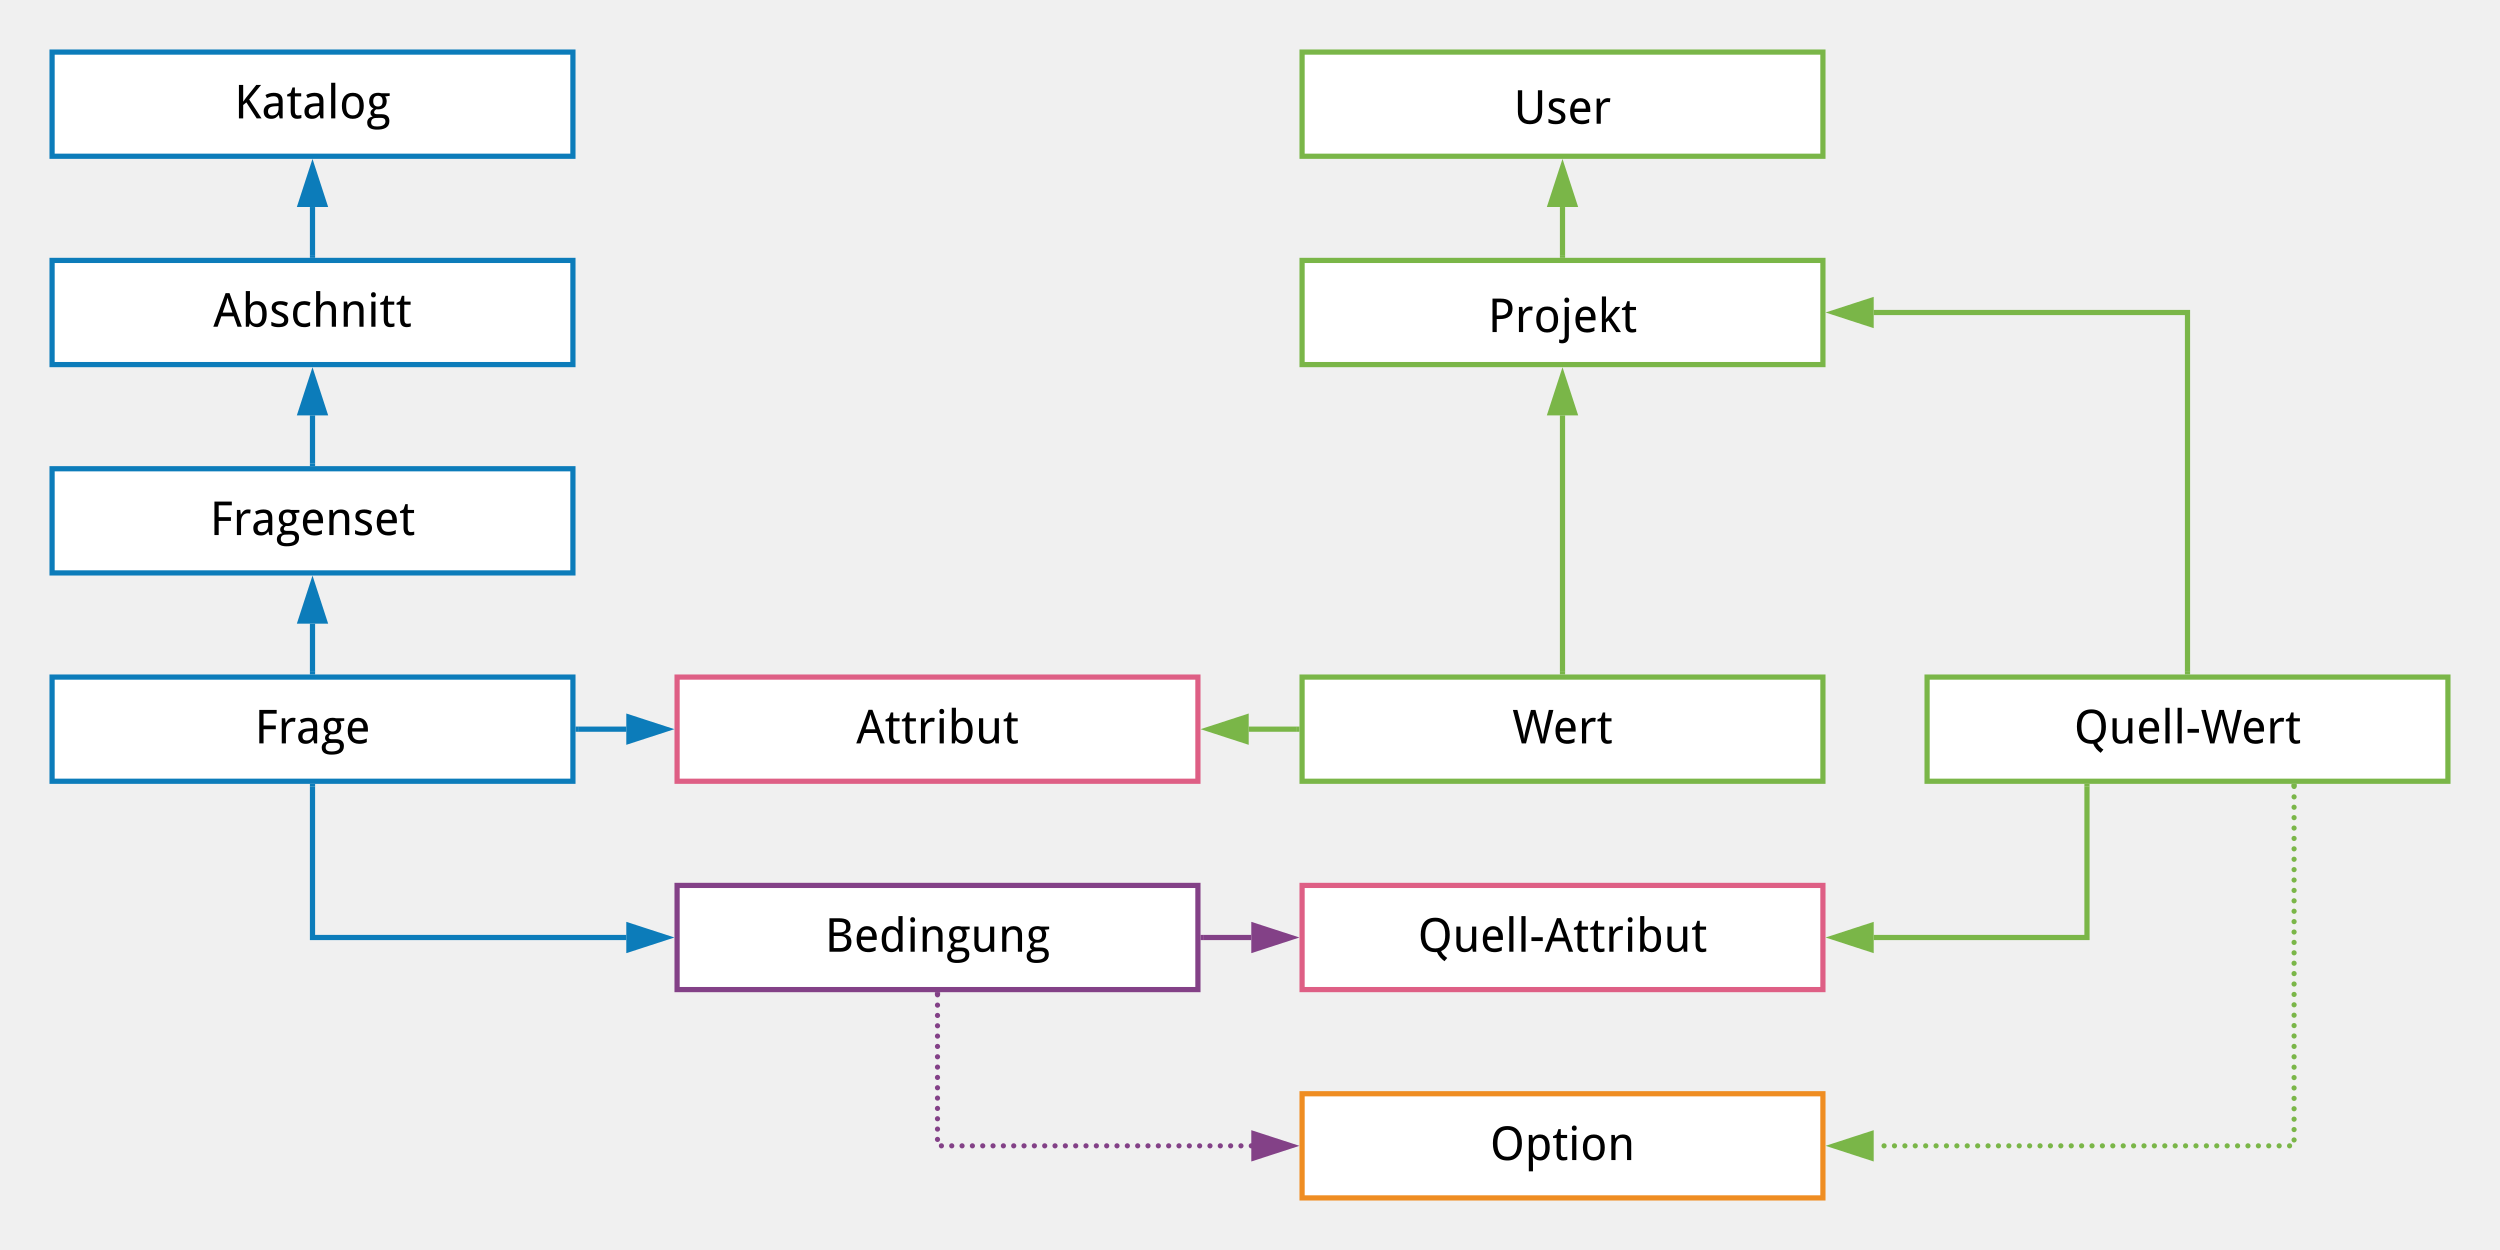
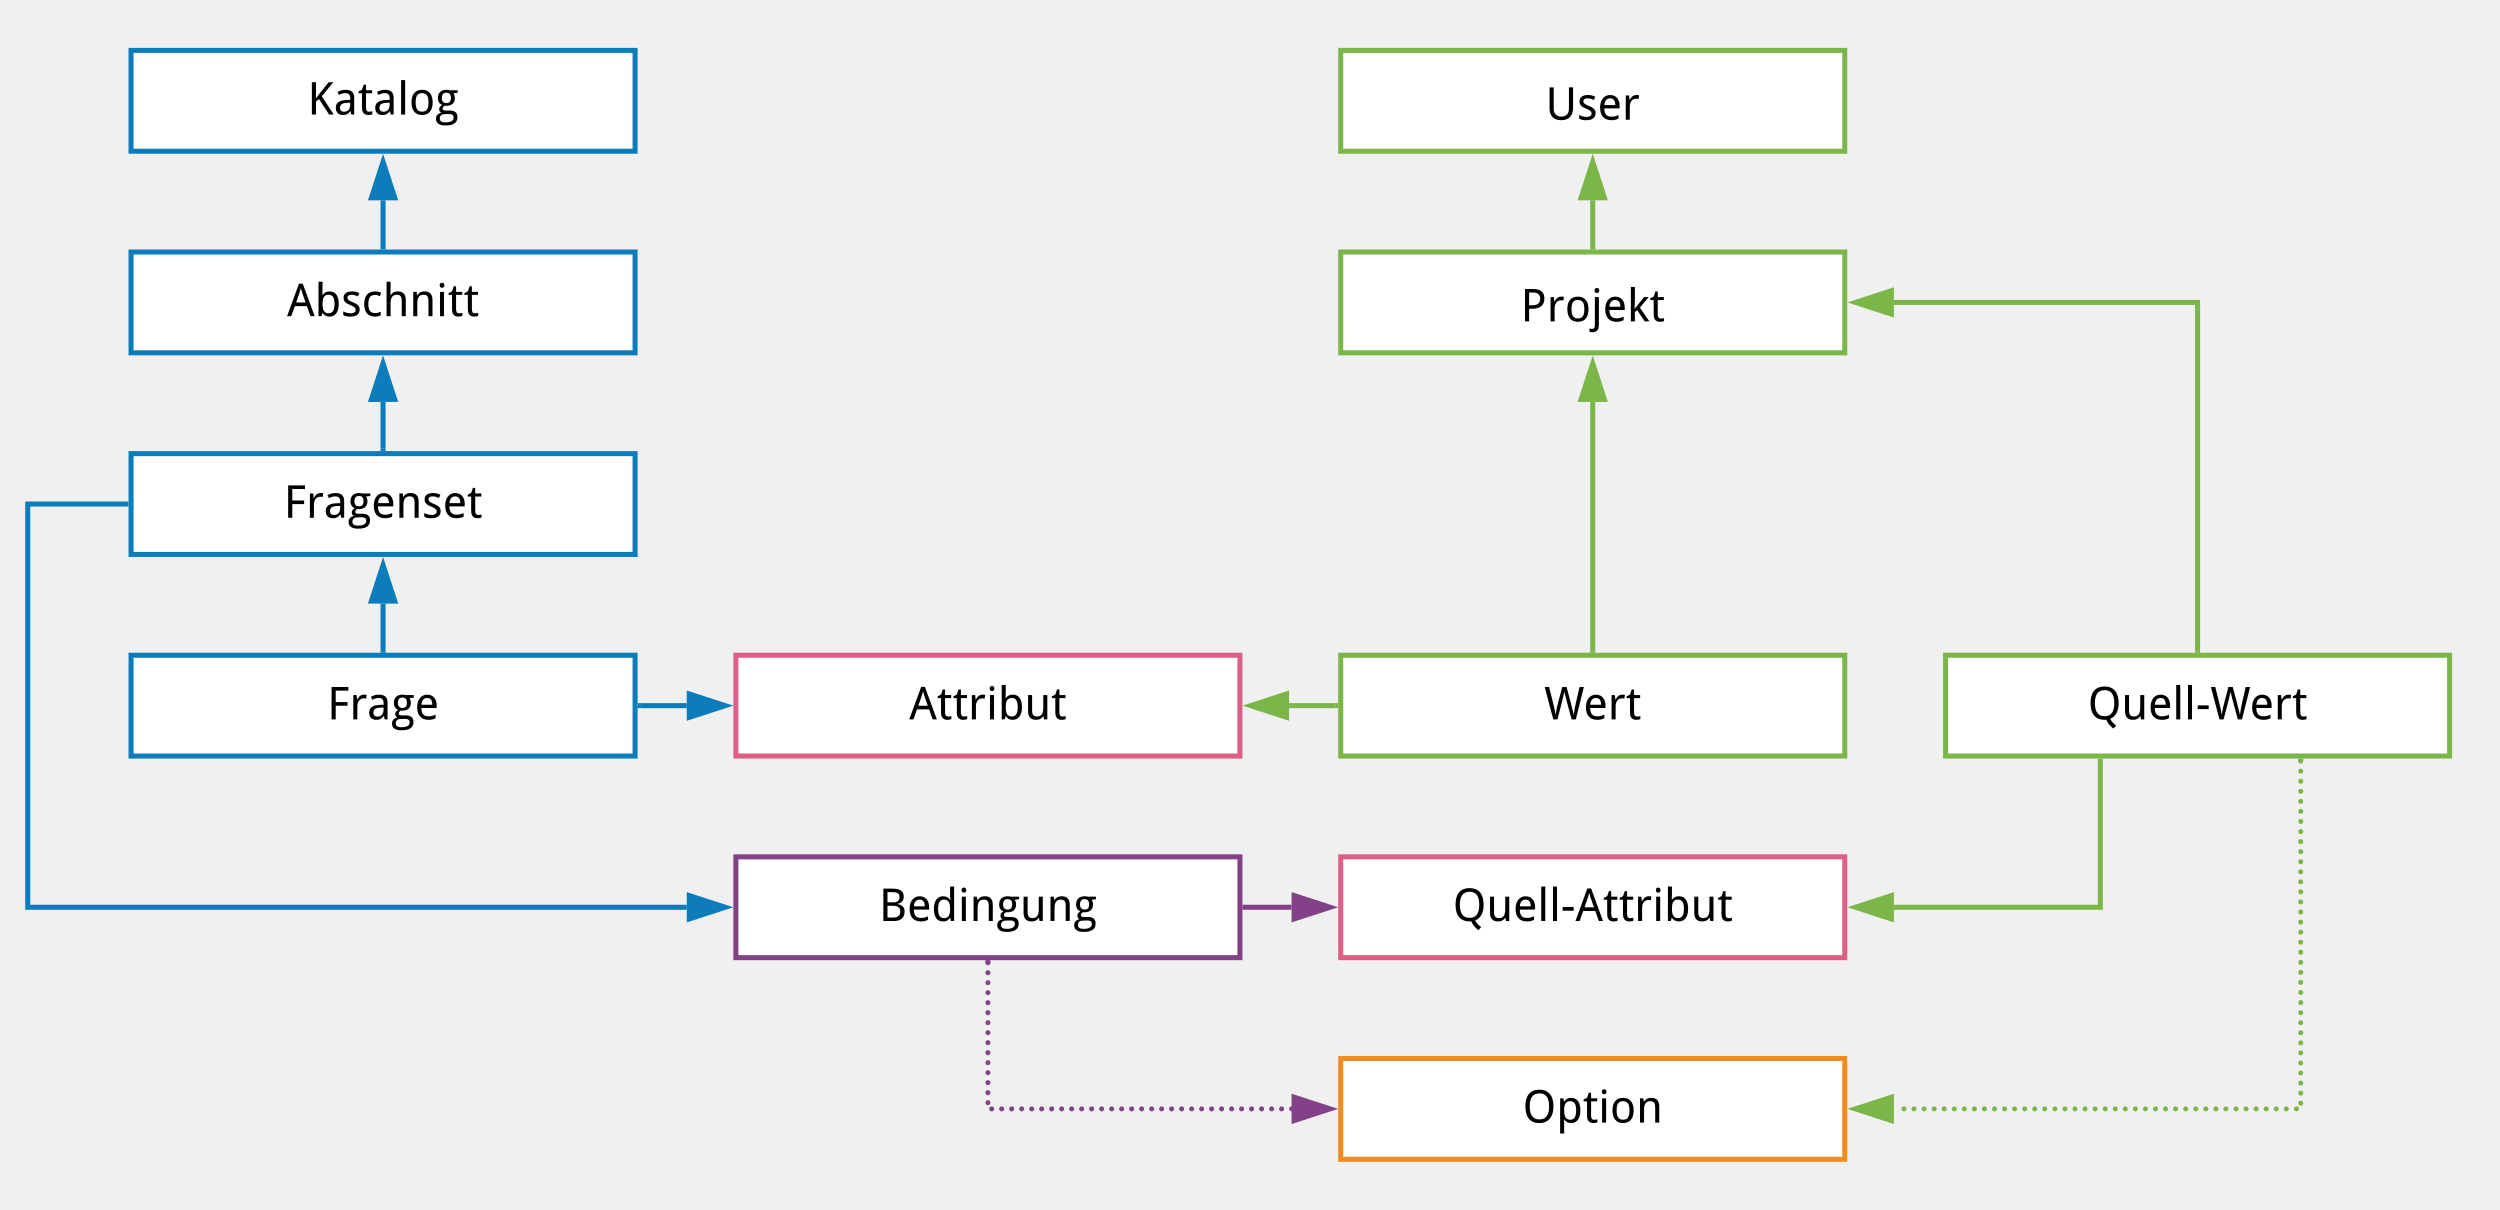
- <svg xmlns="http://www.w3.org/2000/svg" xmlns:ns1="lucid" xmlns:xlink="http://www.w3.org/1999/xlink" width="960" height="480">
-   <g transform="translate(-80 20)" ns1:page-tab-id="0_0">
+ <svg xmlns="http://www.w3.org/2000/svg" xmlns:ns1="lucid" xmlns:xlink="http://www.w3.org/1999/xlink" width="992" height="480">
+   <g transform="translate(-48 20)" ns1:page-tab-id="0_0">
    <path d="M100 0h200v40H100z" stroke="#0c7cba" stroke-width="2" fill="#fff" />
    <use xlink:href="#a" transform="matrix(1,0,0,1,105,5) translate(64.99854 20.45801)" />
    <path d="M100 80h200v40H100z" stroke="#0c7cba" stroke-width="2" fill="#fff" />
    <use xlink:href="#b" transform="matrix(1,0,0,1,105,85) translate(56.9126 20.45801)" />
    <path d="M100 160h200v40H100z" stroke="#0c7cba" stroke-width="2" fill="#fff" />
    <use xlink:href="#c" transform="matrix(1,0,0,1,105,165) translate(55.59424 20.45801)" />
    <path d="M100 240h200v40H100z" stroke="#0c7cba" stroke-width="2" fill="#fff" />
    <use xlink:href="#d" transform="matrix(1,0,0,1,105,245) translate(72.8208 20.45801)" />
    <path d="M340 240h200v40H340z" stroke="#de5f85" stroke-width="2" fill="#fff" />
    <use xlink:href="#e" transform="matrix(1,0,0,1,345,245) translate(63.79883 20.45801)" />
    <path d="M302 260h18.5" stroke="#0c7cba" stroke-width="2" fill="none" />
    <path d="M302.03 261H301v-2h1.03z" fill="#0c7cba" />
    <path d="M335.76 260l-14.26 4.64v-9.28z" stroke="#0c7cba" stroke-width="2" fill="#0c7cba" />
    <path d="M200 78V59.5" stroke="#0c7cba" stroke-width="2" fill="none" />
    <path d="M201 79h-2v-1.03h2z" fill="#0c7cba" />
    <path d="M200 44.24l4.64 14.26h-9.28z" stroke="#0c7cba" stroke-width="2" fill="#0c7cba" />
    <path d="M200 158v-18.5" stroke="#0c7cba" stroke-width="2" fill="none" />
    <path d="M201 159h-2v-1.03h2z" fill="#0c7cba" />
    <path d="M200 124.24l4.64 14.26h-9.28z" stroke="#0c7cba" stroke-width="2" fill="#0c7cba" />
    <path d="M200 238v-18.5" stroke="#0c7cba" stroke-width="2" fill="none" />
    <path d="M201 239h-2v-1.03h2z" fill="#0c7cba" />
    <path d="M200 204.24l4.64 14.26h-9.28z" stroke="#0c7cba" stroke-width="2" fill="#0c7cba" />
    <path d="M580 240h200v40H580z" stroke="#7ab648" stroke-width="2" fill="#fff" />
    <use xlink:href="#f" transform="matrix(1,0,0,1,585,245) translate(75.76953 20.45801)" />
    <path d="M580 80h200v40H580z" stroke="#7ab648" stroke-width="2" fill="#fff" />
    <use xlink:href="#g" transform="matrix(1,0,0,1,585,85) translate(66.36963 22.52051)" />
    <path d="M580 0h200v40H580z" stroke="#7ab648" stroke-width="2" fill="#fff" />
    <use xlink:href="#h" transform="matrix(1,0,0,1,585,5) translate(76.24854 22.52051)" />
    <path d="M578 260h-18.5" stroke="#7ab648" stroke-width="2" fill="none" />
    <path d="M579 261h-1.03v-2H579z" fill="#7ab648" />
    <path d="M544.24 260l14.26-4.64v9.28z" stroke="#7ab648" stroke-width="2" fill="#7ab648" />
    <path d="M680 238v-98.5" stroke="#7ab648" stroke-width="2" fill="none" />
    <path d="M681 239h-2v-1.03h2z" fill="#7ab648" />
    <path d="M680 124.24l4.64 14.26h-9.28z" stroke="#7ab648" stroke-width="2" fill="#7ab648" />
    <path d="M680 78V59.5" stroke="#7ab648" stroke-width="2" fill="none" />
    <path d="M681 79h-2v-1.03h2z" fill="#7ab648" />
    <path d="M680 44.24l4.64 14.26h-9.28z" stroke="#7ab648" stroke-width="2" fill="#7ab648" />
    <path d="M340 320h200v40H340z" stroke="#834187" stroke-width="2" fill="#fff" />
    <use xlink:href="#i" transform="matrix(1,0,0,1,345,325) translate(51.7666 20.45801)" />
-     <path d="M200 282v58h120.5" stroke="#0c7cba" stroke-width="2" fill="none" />
-     <path d="M201 282.03h-2V281h2z" fill="#0c7cba" />
+     <path d="M98 180H59v160h261.5" stroke="#0c7cba" stroke-width="2" fill="none" />
+     <path d="M99 181h-1.03v-2H99z" fill="#0c7cba" />
    <path d="M335.76 340l-14.26 4.64v-9.28z" stroke="#0c7cba" stroke-width="2" fill="#0c7cba" />
    <path d="M542 340h18.5" stroke="#834187" stroke-width="2" fill="none" />
    <path d="M542.03 341H541v-2h1.03z" fill="#834187" />
    <path d="M575.76 340l-14.26 4.64v-9.28z" stroke="#834187" stroke-width="2" fill="#834187" />
    <path d="M580 320h200v40H580z" stroke="#de5f85" stroke-width="2" fill="#fff" />
    <use xlink:href="#j" transform="matrix(1,0,0,1,585,325) translate(39.45752 20.45801)" />
    <path d="M580 400h200v40H580z" stroke="#ef8d22" stroke-width="2" fill="#fff" />
    <use xlink:href="#k" transform="matrix(1,0,0,1,585,405) translate(67.17383 20.45801)" />
    <path d="M441 362c0 .55-.45 1-1 1s-1-.45-1-1 .45-1 1-1 1 .45 1 1zm0 3.97c0 .55-.45 1-1 1s-1-.45-1-1c0-.56.45-1 1-1s1 .44 1 1zm0 3.96c0 .56-.45 1-1 1s-1-.44-1-1c0-.55.45-1 1-1s1 .45 1 1zm0 3.97c0 .55-.45 1-1 1s-1-.45-1-1 .45-1 1-1 1 .45 1 1zm0 3.97c0 .55-.45 1-1 1s-1-.45-1-1c0-.56.45-1 1-1s1 .44 1 1zm0 3.96c0 .56-.45 1-1 1s-1-.44-1-1c0-.55.45-1 1-1s1 .45 1 1zm0 3.97c0 .55-.45 1-1 1s-1-.45-1-1 .45-1 1-1 1 .45 1 1zm0 3.97c0 .55-.45 1-1 1s-1-.45-1-1c0-.56.45-1 1-1s1 .44 1 1zm0 3.96c0 .56-.45 1-1 1s-1-.44-1-1c0-.55.45-1 1-1s1 .45 1 1zm0 3.97c0 .55-.45 1-1 1s-1-.45-1-1 .45-1 1-1 1 .45 1 1zm0 3.97c0 .55-.45 1-1 1s-1-.45-1-1c0-.56.45-1 1-1s1 .44 1 1zm0 3.96c0 .56-.45 1-1 1s-1-.44-1-1c0-.55.45-1 1-1s1 .45 1 1zm0 3.97c0 .55-.45 1-1 1s-1-.45-1-1 .45-1 1-1 1 .45 1 1zm0 3.97c0 .55-.45 1-1 1s-1-.45-1-1c0-.56.45-1 1-1s1 .44 1 1zm0 3.96c0 .56-.45 1-1 1s-1-.44-1-1c0-.55.45-1 1-1s1 .45 1 1zm1.5 2.47c0 .55-.45 1-1 1s-1-.45-1-1 .45-1 1-1 1 .45 1 1zm3.97 0c0 .55-.45 1-1 1-.56 0-1-.45-1-1s.44-1 1-1c.55 0 1 .45 1 1zm3.96 0c0 .55-.45 1-1 1s-1-.45-1-1 .45-1 1-1 1 .45 1 1zm3.97 0c0 .55-.45 1-1 1s-1-.45-1-1 .45-1 1-1 1 .45 1 1zm3.97 0c0 .55-.45 1-1 1-.56 0-1-.45-1-1s.44-1 1-1c.55 0 1 .45 1 1zm3.96 0c0 .55-.45 1-1 1s-1-.45-1-1 .45-1 1-1 1 .45 1 1zm3.97 0c0 .55-.45 1-1 1s-1-.45-1-1 .45-1 1-1 1 .45 1 1zm3.97 0c0 .55-.45 1-1 1-.56 0-1-.45-1-1s.44-1 1-1c.55 0 1 .45 1 1zm3.96 0c0 .55-.45 1-1 1s-1-.45-1-1 .45-1 1-1 1 .45 1 1zm3.97 0c0 .55-.45 1-1 1s-1-.45-1-1 .45-1 1-1 1 .45 1 1zm3.97 0c0 .55-.45 1-1 1-.56 0-1-.45-1-1s.44-1 1-1c.55 0 1 .45 1 1zm3.96 0c0 .55-.45 1-1 1s-1-.45-1-1 .45-1 1-1 1 .45 1 1zm3.97 0c0 .55-.45 1-1 1s-1-.45-1-1 .45-1 1-1 1 .45 1 1zm3.97 0c0 .55-.45 1-1 1-.56 0-1-.45-1-1s.44-1 1-1c.55 0 1 .45 1 1zm3.96 0c0 .55-.45 1-1 1s-1-.45-1-1 .45-1 1-1 1 .45 1 1zm3.97 0c0 .55-.45 1-1 1s-1-.45-1-1 .45-1 1-1 1 .45 1 1zm3.97 0c0 .55-.45 1-1 1-.56 0-1-.45-1-1s.44-1 1-1c.55 0 1 .45 1 1zm3.96 0c0 .55-.45 1-1 1s-1-.45-1-1 .45-1 1-1 1 .45 1 1zm3.97 0c0 .55-.45 1-1 1s-1-.45-1-1 .45-1 1-1 1 .45 1 1zm3.97 0c0 .55-.45 1-1 1-.56 0-1-.45-1-1s.44-1 1-1c.55 0 1 .45 1 1zm3.96 0c0 .55-.45 1-1 1s-1-.45-1-1 .45-1 1-1 1 .45 1 1zm3.97 0c0 .55-.45 1-1 1s-1-.45-1-1 .45-1 1-1 1 .45 1 1zm3.97 0c0 .55-.45 1-1 1-.56 0-1-.45-1-1s.44-1 1-1c.55 0 1 .45 1 1zm3.96 0c0 .55-.45 1-1 1s-1-.45-1-1 .45-1 1-1 1 .45 1 1zm3.97 0c0 .55-.45 1-1 1s-1-.45-1-1 .45-1 1-1 1 .45 1 1zm3.96 0c0 .55-.44 1-1 1-.55 0-1-.45-1-1s.45-1 1-1c.56 0 1 .45 1 1zm3.97 0c0 .55-.45 1-1 1s-1-.45-1-1 .45-1 1-1 1 .45 1 1zm3.97 0c0 .55-.45 1-1 1s-1-.45-1-1 .45-1 1-1 1 .45 1 1zm3.96 0c0 .55-.44 1-1 1-.55 0-1-.45-1-1s.45-1 1-1c.56 0 1 .45 1 1zm3.97 0c0 .55-.45 1-1 1s-1-.45-1-1 .45-1 1-1 1 .45 1 1zm3.97 0c0 .55-.45 1-1 1s-1-.45-1-1 .45-1 1-1 1 .45 1 1z" fill="#834187" />
    <path d="M441 362.03h-2V361h2z" fill="#834187" />
    <path d="M575.76 420l-14.26 4.64v-9.28z" stroke="#834187" stroke-width="2" fill="#834187" />
    <path d="M820 240h200v40H820z" stroke="#7ab648" stroke-width="2" fill="#fff" />
    <use xlink:href="#l" transform="matrix(1,0,0,1,825,245) translate(51.42822 20.45801)" />
    <path d="M881.4 282v58h-81.9" stroke="#7ab648" stroke-width="2" fill="none" />
    <path d="M882.4 282.03h-2V281h2z" fill="#7ab648" />
    <path d="M784.24 340l14.26-4.64v9.28z" stroke="#7ab648" stroke-width="2" fill="#7ab648" />
    <path d="M920 238V100H799.5" stroke="#7ab648" stroke-width="2" fill="none" />
    <path d="M921 239h-2v-1.03h2z" fill="#7ab648" />
    <path d="M784.24 100l14.26-4.64v9.28z" stroke="#7ab648" stroke-width="2" fill="#7ab648" />
    <path d="M961.93 282c0 .55-.45 1-1 1-.56 0-1-.45-1-1s.44-1 1-1c.55 0 1 .45 1 1zm0 4c0 .54-.45 1-1 1-.56 0-1-.46-1-1 0-.56.44-1 1-1 .55 0 1 .44 1 1zm0 3.98c0 .56-.45 1-1 1-.56 0-1-.44-1-1 0-.55.44-1 1-1 .55 0 1 .45 1 1zm0 4c0 .55-.45 1-1 1-.56 0-1-.45-1-1 0-.56.44-1 1-1 .55 0 1 .44 1 1zm0 4c0 .54-.45 1-1 1-.56 0-1-.46-1-1 0-.56.44-1 1-1 .55 0 1 .44 1 1zm0 3.98c0 .55-.45 1-1 1-.56 0-1-.45-1-1s.44-1 1-1c.55 0 1 .45 1 1zm0 4c0 .55-.45 1-1 1-.56 0-1-.45-1-1 0-.56.44-1 1-1 .55 0 1 .44 1 1zm0 4c0 .54-.45 1-1 1-.56 0-1-.46-1-1 0-.57.44-1 1-1 .55 0 1 .43 1 1zm0 3.98c0 .55-.45 1-1 1-.56 0-1-.45-1-1s.44-1 1-1c.55 0 1 .45 1 1zm0 4c0 .54-.45 1-1 1-.56 0-1-.46-1-1 0-.56.44-1 1-1 .55 0 1 .44 1 1zm0 3.98c0 .56-.45 1-1 1-.56 0-1-.44-1-1 0-.55.44-1 1-1 .55 0 1 .45 1 1zm0 4c0 .55-.45 1-1 1-.56 0-1-.45-1-1 0-.56.44-1 1-1 .55 0 1 .44 1 1zm0 4c0 .54-.45 1-1 1-.56 0-1-.46-1-1 0-.56.44-1 1-1 .55 0 1 .44 1 1zm0 3.98c0 .55-.45 1-1 1-.56 0-1-.45-1-1s.44-1 1-1c.55 0 1 .45 1 1zm0 4c0 .54-.45 1-1 1-.56 0-1-.46-1-1 0-.56.44-1 1-1 .55 0 1 .44 1 1zm0 3.98c0 .56-.45 1-1 1-.56 0-1-.44-1-1 0-.55.44-1 1-1 .55 0 1 .45 1 1zm0 4c0 .55-.45 1-1 1-.56 0-1-.45-1-1 0-.56.44-1 1-1 .55 0 1 .44 1 1zm0 4c0 .54-.45 1-1 1-.56 0-1-.46-1-1 0-.56.44-1 1-1 .55 0 1 .44 1 1zm0 3.98c0 .55-.45 1-1 1-.56 0-1-.45-1-1s.44-1 1-1c.55 0 1 .45 1 1zm0 4c0 .55-.45 1-1 1-.56 0-1-.45-1-1 0-.56.44-1 1-1 .55 0 1 .44 1 1zm0 4c0 .54-.45 1-1 1-.56 0-1-.46-1-1 0-.57.44-1 1-1 .55 0 1 .43 1 1zm0 3.98c0 .55-.45 1-1 1-.56 0-1-.45-1-1s.44-1 1-1c.55 0 1 .45 1 1zm0 4c0 .54-.45 1-1 1-.56 0-1-.46-1-1 0-.56.44-1 1-1 .55 0 1 .44 1 1zm0 3.98c0 .56-.45 1-1 1-.56 0-1-.44-1-1 0-.55.44-1 1-1 .55 0 1 .45 1 1zm0 4c0 .55-.45 1-1 1-.56 0-1-.45-1-1 0-.56.44-1 1-1 .55 0 1 .44 1 1zm0 4c0 .54-.45 1-1 1-.56 0-1-.46-1-1 0-.56.44-1 1-1 .55 0 1 .44 1 1zm0 3.98c0 .55-.45 1-1 1-.56 0-1-.45-1-1s.44-1 1-1c.55 0 1 .45 1 1zm0 4c0 .55-.45 1-1 1-.56 0-1-.45-1-1 0-.56.44-1 1-1 .55 0 1 .44 1 1zm0 4c0 .54-.45 1-1 1-.56 0-1-.46-1-1 0-.57.44-1 1-1 .55 0 1 .43 1 1zm0 3.98c0 .55-.45 1-1 1-.56 0-1-.45-1-1s.44-1 1-1c.55 0 1 .45 1 1zm0 4c0 .54-.45 1-1 1-.56 0-1-.46-1-1 0-.56.44-1 1-1 .55 0 1 .44 1 1zm0 3.98c0 .55-.45 1-1 1-.56 0-1-.45-1-1s.44-1 1-1c.55 0 1 .45 1 1zm0 4c0 .55-.45 1-1 1-.56 0-1-.45-1-1 0-.56.44-1 1-1 .55 0 1 .44 1 1zm0 4c0 .54-.45 1-1 1-.56 0-1-.46-1-1 0-.57.44-1 1-1 .55 0 1 .43 1 1zm0 3.98c0 .55-.45 1-1 1-.56 0-1-.45-1-1s.44-1 1-1c.55 0 1 .45 1 1zM960.2 420c0 .55-.45 1-1 1-.56 0-1-.45-1-1s.44-1 1-1c.55 0 1 .45 1 1zm-4 0c0 .55-.45 1-1 1s-1-.45-1-1 .45-1 1-1 1 .45 1 1zm-4 0c0 .55-.44 1-1 1-.54 0-1-.45-1-1s.46-1 1-1c.56 0 1 .45 1 1zm-3.98 0c0 .55-.45 1-1 1s-1-.45-1-1 .45-1 1-1 1 .45 1 1zm-4 0c0 .55-.44 1-1 1-.55 0-1-.45-1-1s.45-1 1-1c.56 0 1 .45 1 1zm-4 0c0 .55-.43 1-1 1-.54 0-1-.45-1-1s.46-1 1-1c.57 0 1 .45 1 1zm-3.98 0c0 .55-.45 1-1 1s-1-.45-1-1 .45-1 1-1 1 .45 1 1zm-4 0c0 .55-.44 1-1 1-.54 0-1-.45-1-1s.46-1 1-1c.56 0 1 .45 1 1zm-3.98 0c0 .55-.45 1-1 1-.56 0-1-.45-1-1s.44-1 1-1c.55 0 1 .45 1 1zm-4 0c0 .55-.44 1-1 1-.55 0-1-.45-1-1s.45-1 1-1c.56 0 1 .45 1 1zm-4 0c0 .55-.44 1-1 1-.54 0-1-.45-1-1s.46-1 1-1c.56 0 1 .45 1 1zm-3.98 0c0 .55-.45 1-1 1s-1-.45-1-1 .45-1 1-1 1 .45 1 1zm-4 0c0 .55-.44 1-1 1-.55 0-1-.45-1-1s.45-1 1-1c.56 0 1 .45 1 1zm-4 0c0 .55-.43 1-1 1-.54 0-1-.45-1-1s.46-1 1-1c.57 0 1 .45 1 1zm-3.98 0c0 .55-.45 1-1 1s-1-.45-1-1 .45-1 1-1 1 .45 1 1zm-4 0c0 .55-.44 1-1 1-.54 0-1-.45-1-1s.46-1 1-1c.56 0 1 .45 1 1zm-3.98 0c0 .55-.45 1-1 1s-1-.45-1-1 .45-1 1-1 1 .45 1 1zm-4 0c0 .55-.44 1-1 1-.55 0-1-.45-1-1s.45-1 1-1c.56 0 1 .45 1 1zm-4 0c0 .55-.43 1-1 1-.54 0-1-.45-1-1s.46-1 1-1c.57 0 1 .45 1 1zm-3.98 0c0 .55-.45 1-1 1s-1-.45-1-1 .45-1 1-1 1 .45 1 1zm-4 0c0 .55-.44 1-1 1-.54 0-1-.45-1-1s.46-1 1-1c.56 0 1 .45 1 1zm-3.98 0c0 .55-.45 1-1 1-.56 0-1-.45-1-1s.44-1 1-1c.55 0 1 .45 1 1zm-4 0c0 .55-.44 1-1 1-.55 0-1-.45-1-1s.45-1 1-1c.56 0 1 .45 1 1zm-4 0c0 .55-.44 1-1 1-.54 0-1-.45-1-1s.46-1 1-1c.56 0 1 .45 1 1zm-3.98 0c0 .55-.45 1-1 1s-1-.45-1-1 .45-1 1-1 1 .45 1 1zm-4 0c0 .55-.44 1-1 1-.55 0-1-.45-1-1s.45-1 1-1c.56 0 1 .45 1 1zm-4 0c0 .55-.43 1-1 1-.54 0-1-.45-1-1s.46-1 1-1c.57 0 1 .45 1 1zm-3.98 0c0 .55-.45 1-1 1s-1-.45-1-1 .45-1 1-1 1 .45 1 1zm-4 0c0 .55-.44 1-1 1-.54 0-1-.45-1-1s.46-1 1-1c.56 0 1 .45 1 1zm-3.98 0c0 .55-.45 1-1 1s-1-.45-1-1 .45-1 1-1 1 .45 1 1zm-4 0c0 .55-.44 1-1 1-.55 0-1-.45-1-1s.45-1 1-1c.56 0 1 .45 1 1zm-4 0c0 .55-.43 1-1 1-.54 0-1-.45-1-1s.46-1 1-1c.57 0 1 .45 1 1zm-3.98 0c0 .55-.45 1-1 1s-1-.45-1-1 .45-1 1-1 1 .45 1 1zm-4 0c0 .55-.44 1-1 1-.54 0-1-.45-1-1s.46-1 1-1c.56 0 1 .45 1 1zm-3.98 0c0 .55-.45 1-1 1-.56 0-1-.45-1-1s.44-1 1-1c.55 0 1 .45 1 1zm-4 0c0 .55-.44 1-1 1-.55 0-1-.45-1-1s.45-1 1-1c.56 0 1 .45 1 1zm-4 0c0 .55-.44 1-1 1-.54 0-1-.45-1-1s.46-1 1-1c.56 0 1 .45 1 1zm-3.98 0c0 .55-.45 1-1 1s-1-.45-1-1 .45-1 1-1 1 .45 1 1zm-4 0c0 .55-.44 1-1 1-.55 0-1-.45-1-1s.45-1 1-1c.56 0 1 .45 1 1zm-4 0c0 .55-.43 1-1 1-.54 0-1-.45-1-1s.46-1 1-1c.57 0 1 .45 1 1z" fill="#7ab648" />
    <path d="M961.93 282.03h-2V281h2z" fill="#7ab648" />
    <path d="M784.24 420l14.26-4.64v9.28z" stroke="#7ab648" stroke-width="2" fill="#7ab648" />
    <defs>
      <path d="M1186 0H975L524-698 385-584V0H199v-1462h186v731l121-168 452-563h209L647-825" id="m" />
      <path d="M528-1118c261 0 396 106 396 366V0H793l-37-152h-8C675-50 588 23 412 20 205 16 94-97 94-307c0-109 39-193 116-252s194-91 351-96l184-7c13-190-36-305-217-305-119 0-209 41-292 82l-64-137c93-49 217-96 356-96zM283-305c0 117 66 178 176 178 189 0 281-117 284-311v-99c-222 12-460-2-460 232" id="n" />
      <path d="M371-324c1 116 27 195 135 195 53 0 108-9 149-21v138C608 8 544 19 477 20c-210 0-290-128-289-344v-637H33v-81l155-78 78-230h105v252h276v137H371v637" id="o" />
      <path d="M356 0H174v-1556h182V0" id="p" />
      <path d="M113-551c0-340 147-567 481-567 325 0 475 233 475 567 0 342-147 571-481 571-325 0-475-235-475-571zm477-416c-231 0-289 166-289 416s60 420 291 420 289-170 289-420c0-251-60-416-291-416" id="q" />
      <path d="M514-1118c47 0 108 8 143 20h363v113l-197 27c38 48 67 125 66 213-4 257-181 374-455 348-45 28-94 61-94 131 0 77 74 84 152 84h176c211 2 338 93 338 297 0 293-238 377-543 377-242 0-426-75-426-306C37 22 143-50 276-84c-52-23-98-81-96-154 3-105 57-142 133-192-112-51-190-152-190-309 0-250 139-376 391-379zM424-18c-132 0-215 62-215 198 0 137 110 174 254 174 124 0 217-20 279-58s92-93 92-165C834-67 606-18 424-18zm82-969c-142 0-205 90-205 242 0 146 68 227 207 227 142 0 203-80 203-230 0-154-61-239-205-239" id="r" />
      <g id="a">
        <use transform="matrix(0.008789062,0,0,0.008789062,0,0)" xlink:href="#m" />
        <use transform="matrix(0.008789062,0,0,0.008789062,10.42383,0)" xlink:href="#n" />
        <use transform="matrix(0.008789062,0,0,0.008789062,19.97754,0)" xlink:href="#o" />
        <use transform="matrix(0.008789062,0,0,0.008789062,26.07715,0)" xlink:href="#n" />
        <use transform="matrix(0.008789062,0,0,0.008789062,35.63086,0)" xlink:href="#p" />
        <use transform="matrix(0.008789062,0,0,0.008789062,40.28906,0)" xlink:href="#q" />
        <use transform="matrix(0.008789062,0,0,0.008789062,50.67773,0)" xlink:href="#r" />
      </g>
      <path d="M1055 0L895-453H350L188 0H0l537-1468h170L1245 0h-190zM836-618c-73-216-155-421-215-650-57 231-141 432-211 650h426" id="s" />
      <path d="M356-954c63-96 155-164 314-164 308 0 417 247 417 567 0 259-75 450-246 535-51 25-108 36-171 36-155-1-249-68-314-159h-12L307 0H174v-1556h182c-2 202 5 412-8 602h8zm0 403c1 237 46 421 281 420 90 0 153-39 199-109 81-124 82-503 0-624-45-67-110-103-201-103-236 0-279 179-279 416" id="t" />
      <path d="M481-967c-140-5-232 63-189 190 66 110 246 141 360 208 97 57 179 119 179 268C831-65 655 18 414 20 275 21 175-1 90-49v-166c89 44 194 82 324 86 154 5 272-60 229-214-87-145-336-165-454-283-49-49-83-106-83-201 0-211 164-288 381-291 135-2 236 33 330 76l-63 147c-79-33-167-68-273-72" id="u" />
      <path d="M860-39C784 1 712 22 594 20c-333-6-481-218-481-563 0-354 148-568 489-575 100-2 211 26 277 59l-54 154c-63-26-137-53-223-53-235 0-301 158-301 413 0 251 67 400 293 406 107 3 193-30 266-62v162" id="v" />
      <path d="M674-1118c257 0 369 132 368 401V0H860v-707c-1-164-59-259-217-260-230-2-287 167-287 398V0H174v-1556h182c-2 202 6 416-8 606h10c61-100 160-168 316-168" id="w" />
      <path d="M674-1118c257 0 369 132 368 401V0H860v-707c-1-164-59-259-217-260-230-2-287 167-287 398V0H174v-1098h148l26 148h10c61-100 160-168 316-168" id="x" />
      <path d="M356 0H174v-1098h182V0zm-90-1280c-65 0-106-43-106-115 0-74 40-114 106-114 70 0 105 42 107 114 2 71-44 115-107 115" id="y" />
      <g id="b">
        <use transform="matrix(0.008789062,0,0,0.008789062,0,0)" xlink:href="#s" />
        <use transform="matrix(0.008789062,0,0,0.008789062,10.94238,0)" xlink:href="#t" />
        <use transform="matrix(0.008789062,0,0,0.008789062,21.48926,0)" xlink:href="#u" />
        <use transform="matrix(0.008789062,0,0,0.008789062,29.61035,0)" xlink:href="#v" />
        <use transform="matrix(0.008789062,0,0,0.008789062,37.94238,0)" xlink:href="#w" />
        <use transform="matrix(0.008789062,0,0,0.008789062,48.54199,0)" xlink:href="#x" />
        <use transform="matrix(0.008789062,0,0,0.008789062,59.1416,0)" xlink:href="#y" />
        <use transform="matrix(0.008789062,0,0,0.008789062,63.7998,0)" xlink:href="#o" />
        <use transform="matrix(0.008789062,0,0,0.008789062,70.0752,0)" xlink:href="#o" />
      </g>
      <path d="M385 0H199v-1462h759v164H385v516h535v164H385V0" id="z" />
      <path d="M352-897c71-121 155-243 362-219 24 3 45 5 62 8l-24 168c-258-57-396 105-396 348V0H174v-1098h148l22 201h8" id="A" />
      <path d="M944-53C850-7 748 24 608 20c-333-9-495-220-495-561 0-264 92-451 269-538 104-51 258-51 363-3 158 72 246 228 248 455v113H301c6 236 86 371 309 375 139 2 240-31 334-76v162zM797-662c-2-176-59-305-234-305-171 0-246 129-258 305h492" id="B" />
      <g id="c">
        <use transform="matrix(0.008789062,0,0,0.008789062,0,0)" xlink:href="#z" />
        <use transform="matrix(0.008789062,0,0,0.008789062,8.841797,0)" xlink:href="#A" />
        <use transform="matrix(0.008789062,0,0,0.008789062,15.84668,0)" xlink:href="#n" />
        <use transform="matrix(0.008789062,0,0,0.008789062,25.40039,0)" xlink:href="#r" />
        <use transform="matrix(0.008789062,0,0,0.008789062,34.72559,0)" xlink:href="#B" />
        <use transform="matrix(0.008789062,0,0,0.008789062,44.3584,0)" xlink:href="#x" />
        <use transform="matrix(0.008789062,0,0,0.008789062,54.95801,0)" xlink:href="#u" />
        <use transform="matrix(0.008789062,0,0,0.008789062,63.0791,0)" xlink:href="#B" />
        <use transform="matrix(0.008789062,0,0,0.008789062,72.71191,0)" xlink:href="#o" />
      </g>
      <g id="d">
        <use transform="matrix(0.008789062,0,0,0.008789062,0,0)" xlink:href="#z" />
        <use transform="matrix(0.008789062,0,0,0.008789062,8.841797,0)" xlink:href="#A" />
        <use transform="matrix(0.008789062,0,0,0.008789062,15.84668,0)" xlink:href="#n" />
        <use transform="matrix(0.008789062,0,0,0.008789062,25.40039,0)" xlink:href="#r" />
        <use transform="matrix(0.008789062,0,0,0.008789062,34.72559,0)" xlink:href="#B" />
      </g>
      <path d="M563-131c230 1 287-166 287-397v-570h182V0H885l-27-147h-10C788-46 687 18 532 20c-259 3-368-141-368-401v-717h182v707c0 164 60 259 217 260" id="C" />
      <g id="e">
        <use transform="matrix(0.008789062,0,0,0.008789062,0,0)" xlink:href="#s" />
        <use transform="matrix(0.008789062,0,0,0.008789062,10.94238,0)" xlink:href="#o" />
        <use transform="matrix(0.008789062,0,0,0.008789062,17.21777,0)" xlink:href="#o" />
        <use transform="matrix(0.008789062,0,0,0.008789062,23.31738,0)" xlink:href="#A" />
        <use transform="matrix(0.008789062,0,0,0.008789062,30.49805,0)" xlink:href="#y" />
        <use transform="matrix(0.008789062,0,0,0.008789062,35.15625,0)" xlink:href="#t" />
        <use transform="matrix(0.008789062,0,0,0.008789062,45.70312,0)" xlink:href="#C" />
        <use transform="matrix(0.008789062,0,0,0.008789062,56.30273,0)" xlink:href="#o" />
      </g>
      <path d="M809-1462h197c102 393 215 775 308 1176 6 31 11 60 15 85 56-451 176-840 262-1261h199L1423 0h-188c-109-417-232-820-328-1251C818-820 697-417 594 0H406L20-1462h197c81 329 169 652 245 984 20 88 34 185 46 277 65-455 201-841 301-1261" id="D" />
      <g id="f">
        <use transform="matrix(0.008789062,0,0,0.008789062,0,0)" xlink:href="#D" />
        <use transform="matrix(0.008789062,0,0,0.008789062,15.54785,0)" xlink:href="#B" />
        <use transform="matrix(0.008789062,0,0,0.008789062,25.18066,0)" xlink:href="#A" />
        <use transform="matrix(0.008789062,0,0,0.008789062,32.36133,0)" xlink:href="#o" />
      </g>
      <path d="M561-1462c316 1 514 118 514 428 0 320-205 463-540 465H385V0H199v-1462h362zm322 438c-3-205-121-279-338-279H385v576h129c227 2 372-71 369-297" id="E" />
      <path d="M356 158c-1 205-86 331-290 334-58 0-97-8-134-25V319c35 13 67 21 115 21 98-1 127-68 127-170v-1268h182V158zm-90-1438c-65 0-106-43-106-115 0-74 40-114 106-114 70 0 105 42 107 114 2 71-44 115-107 115" id="F" />
      <path d="M342-567c141-179 285-354 428-531h211L580-623 1008 0H799L463-504l-109 82V0H174v-1556h180c-3 332 10 680-16 989h4" id="G" />
      <g id="g">
        <use transform="matrix(0.008789062,0,0,0.008789062,0,0)" xlink:href="#E" />
        <use transform="matrix(0.008789062,0,0,0.008789062,10.37109,0)" xlink:href="#A" />
        <use transform="matrix(0.008789062,0,0,0.008789062,17.55176,0)" xlink:href="#q" />
        <use transform="matrix(0.008789062,0,0,0.008789062,27.94043,0)" xlink:href="#F" />
        <use transform="matrix(0.008789062,0,0,0.008789062,32.59863,0)" xlink:href="#B" />
        <use transform="matrix(0.008789062,0,0,0.008789062,42.23145,0)" xlink:href="#G" />
        <use transform="matrix(0.008789062,0,0,0.008789062,51.16113,0)" xlink:href="#o" />
      </g>
      <path d="M719-143c233-2 340-141 340-369v-952h186v948c-10 341-189 536-536 536-344 0-525-198-525-540v-942h187v952c0 232 114 369 348 367" id="H" />
      <g id="h">
        <use transform="matrix(0.008789062,0,0,0.008789062,0,0)" xlink:href="#H" />
        <use transform="matrix(0.008789062,0,0,0.008789062,12.56836,0)" xlink:href="#u" />
        <use transform="matrix(0.008789062,0,0,0.008789062,20.68945,0)" xlink:href="#B" />
        <use transform="matrix(0.008789062,0,0,0.008789062,30.32227,0)" xlink:href="#A" />
      </g>
      <path d="M1159-424C1155-137 974 0 684 0H199v-1462h399c301 1 525 71 520 370-3 192-118 289-291 316v10c191 33 335 117 332 342zm-231-655c-4-182-121-224-320-224H385v461h244c185 1 303-55 299-237zm35 647c0-190-127-254-324-254H385v528h266c199 1 312-80 312-274" id="I" />
      <path d="M856-958c-21-183-9-398-12-598h182V0H879l-27-147h-8C781-52 689 20 530 20c-307 0-417-246-417-567 0-260 76-450 247-535 51-25 108-36 170-36 155 1 249 69 314 160h12zm-12 452c5-254-32-463-281-461-90 0-153 39-199 109-81 124-82 504 0 624 45 66 110 103 201 103 222 0 275-157 279-375" id="J" />
      <g id="i">
        <use transform="matrix(0.008789062,0,0,0.008789062,0,0)" xlink:href="#I" />
        <use transform="matrix(0.008789062,0,0,0.008789062,11.17969,0)" xlink:href="#B" />
        <use transform="matrix(0.008789062,0,0,0.008789062,20.8125,0)" xlink:href="#J" />
        <use transform="matrix(0.008789062,0,0,0.008789062,31.35937,0)" xlink:href="#y" />
        <use transform="matrix(0.008789062,0,0,0.008789062,36.01758,0)" xlink:href="#x" />
        <use transform="matrix(0.008789062,0,0,0.008789062,46.61719,0)" xlink:href="#r" />
        <use transform="matrix(0.008789062,0,0,0.008789062,55.94238,0)" xlink:href="#C" />
        <use transform="matrix(0.008789062,0,0,0.008789062,66.54199,0)" xlink:href="#x" />
        <use transform="matrix(0.008789062,0,0,0.008789062,77.1416,0)" xlink:href="#r" />
      </g>
      <path d="M125-735c0-454 187-750 637-750 442 0 631 305 631 752 0 356-126 601-379 708 59 131 155 219 270 297l-121 142c-136-98-261-229-327-398-499 33-711-273-711-751zm637-586c-333 0-440 248-440 588 0 338 105 590 438 590s436-251 436-590-102-588-434-588" id="K" />
      <path d="M82-465v-168h496v168H82" id="L" />
      <g id="j">
        <use transform="matrix(0.008789062,0,0,0.008789062,0,0)" xlink:href="#K" />
        <use transform="matrix(0.008789062,0,0,0.008789062,13.3418,0)" xlink:href="#C" />
        <use transform="matrix(0.008789062,0,0,0.008789062,23.94141,0)" xlink:href="#B" />
        <use transform="matrix(0.008789062,0,0,0.008789062,33.57422,0)" xlink:href="#p" />
        <use transform="matrix(0.008789062,0,0,0.008789062,38.23242,0)" xlink:href="#p" />
        <use transform="matrix(0.008789062,0,0,0.008789062,42.89062,0)" xlink:href="#L" />
        <use transform="matrix(0.008789062,0,0,0.008789062,48.68262,0)" xlink:href="#s" />
        <use transform="matrix(0.008789062,0,0,0.008789062,59.625,0)" xlink:href="#o" />
        <use transform="matrix(0.008789062,0,0,0.008789062,65.90039,0)" xlink:href="#o" />
        <use transform="matrix(0.008789062,0,0,0.008789062,72,0)" xlink:href="#A" />
        <use transform="matrix(0.008789062,0,0,0.008789062,79.18066,0)" xlink:href="#y" />
        <use transform="matrix(0.008789062,0,0,0.008789062,83.83887,0)" xlink:href="#t" />
        <use transform="matrix(0.008789062,0,0,0.008789062,94.38574,0)" xlink:href="#C" />
        <use transform="matrix(0.008789062,0,0,0.008789062,104.9854,0)" xlink:href="#o" />
      </g>
      <path d="M125-735c0-454 187-750 637-750 442 0 631 305 631 752 0 345-121 590-359 699-79 36-171 54-274 54-451 0-635-301-635-755zm637-586c-333 0-440 248-440 588 0 338 105 590 438 590s436-251 436-590-102-588-434-588" id="M" />
      <path d="M356-950c63-97 155-168 314-168 308 0 417 247 417 567 0 259-75 450-246 535-51 25-108 36-171 36-155-1-249-68-314-159h-12c22 193 8 420 12 631H174v-1590h148l26 148h8zm0 358c-4 254 32 463 281 461 90 0 153-39 199-109 81-124 82-503 0-624-45-67-110-103-201-103-222 0-275 157-279 375" id="N" />
      <g id="k">
        <use transform="matrix(0.008789062,0,0,0.008789062,0,0)" xlink:href="#M" />
        <use transform="matrix(0.008789062,0,0,0.008789062,13.35937,0)" xlink:href="#N" />
        <use transform="matrix(0.008789062,0,0,0.008789062,23.90625,0)" xlink:href="#o" />
        <use transform="matrix(0.008789062,0,0,0.008789062,30.00586,0)" xlink:href="#y" />
        <use transform="matrix(0.008789062,0,0,0.008789062,34.66406,0)" xlink:href="#q" />
        <use transform="matrix(0.008789062,0,0,0.008789062,45.05273,0)" xlink:href="#x" />
      </g>
      <g id="l">
        <use transform="matrix(0.008789062,0,0,0.008789062,0,0)" xlink:href="#K" />
        <use transform="matrix(0.008789062,0,0,0.008789062,13.3418,0)" xlink:href="#C" />
        <use transform="matrix(0.008789062,0,0,0.008789062,23.94141,0)" xlink:href="#B" />
        <use transform="matrix(0.008789062,0,0,0.008789062,33.57422,0)" xlink:href="#p" />
        <use transform="matrix(0.008789062,0,0,0.008789062,38.23242,0)" xlink:href="#p" />
        <use transform="matrix(0.008789062,0,0,0.008789062,42.89062,0)" xlink:href="#L" />
        <use transform="matrix(0.008789062,0,0,0.008789062,48.68262,0)" xlink:href="#D" />
        <use transform="matrix(0.008789062,0,0,0.008789062,64.23047,0)" xlink:href="#B" />
        <use transform="matrix(0.008789062,0,0,0.008789062,73.86328,0)" xlink:href="#A" />
        <use transform="matrix(0.008789062,0,0,0.008789062,81.04395,0)" xlink:href="#o" />
      </g>
    </defs>
  </g>
</svg>
